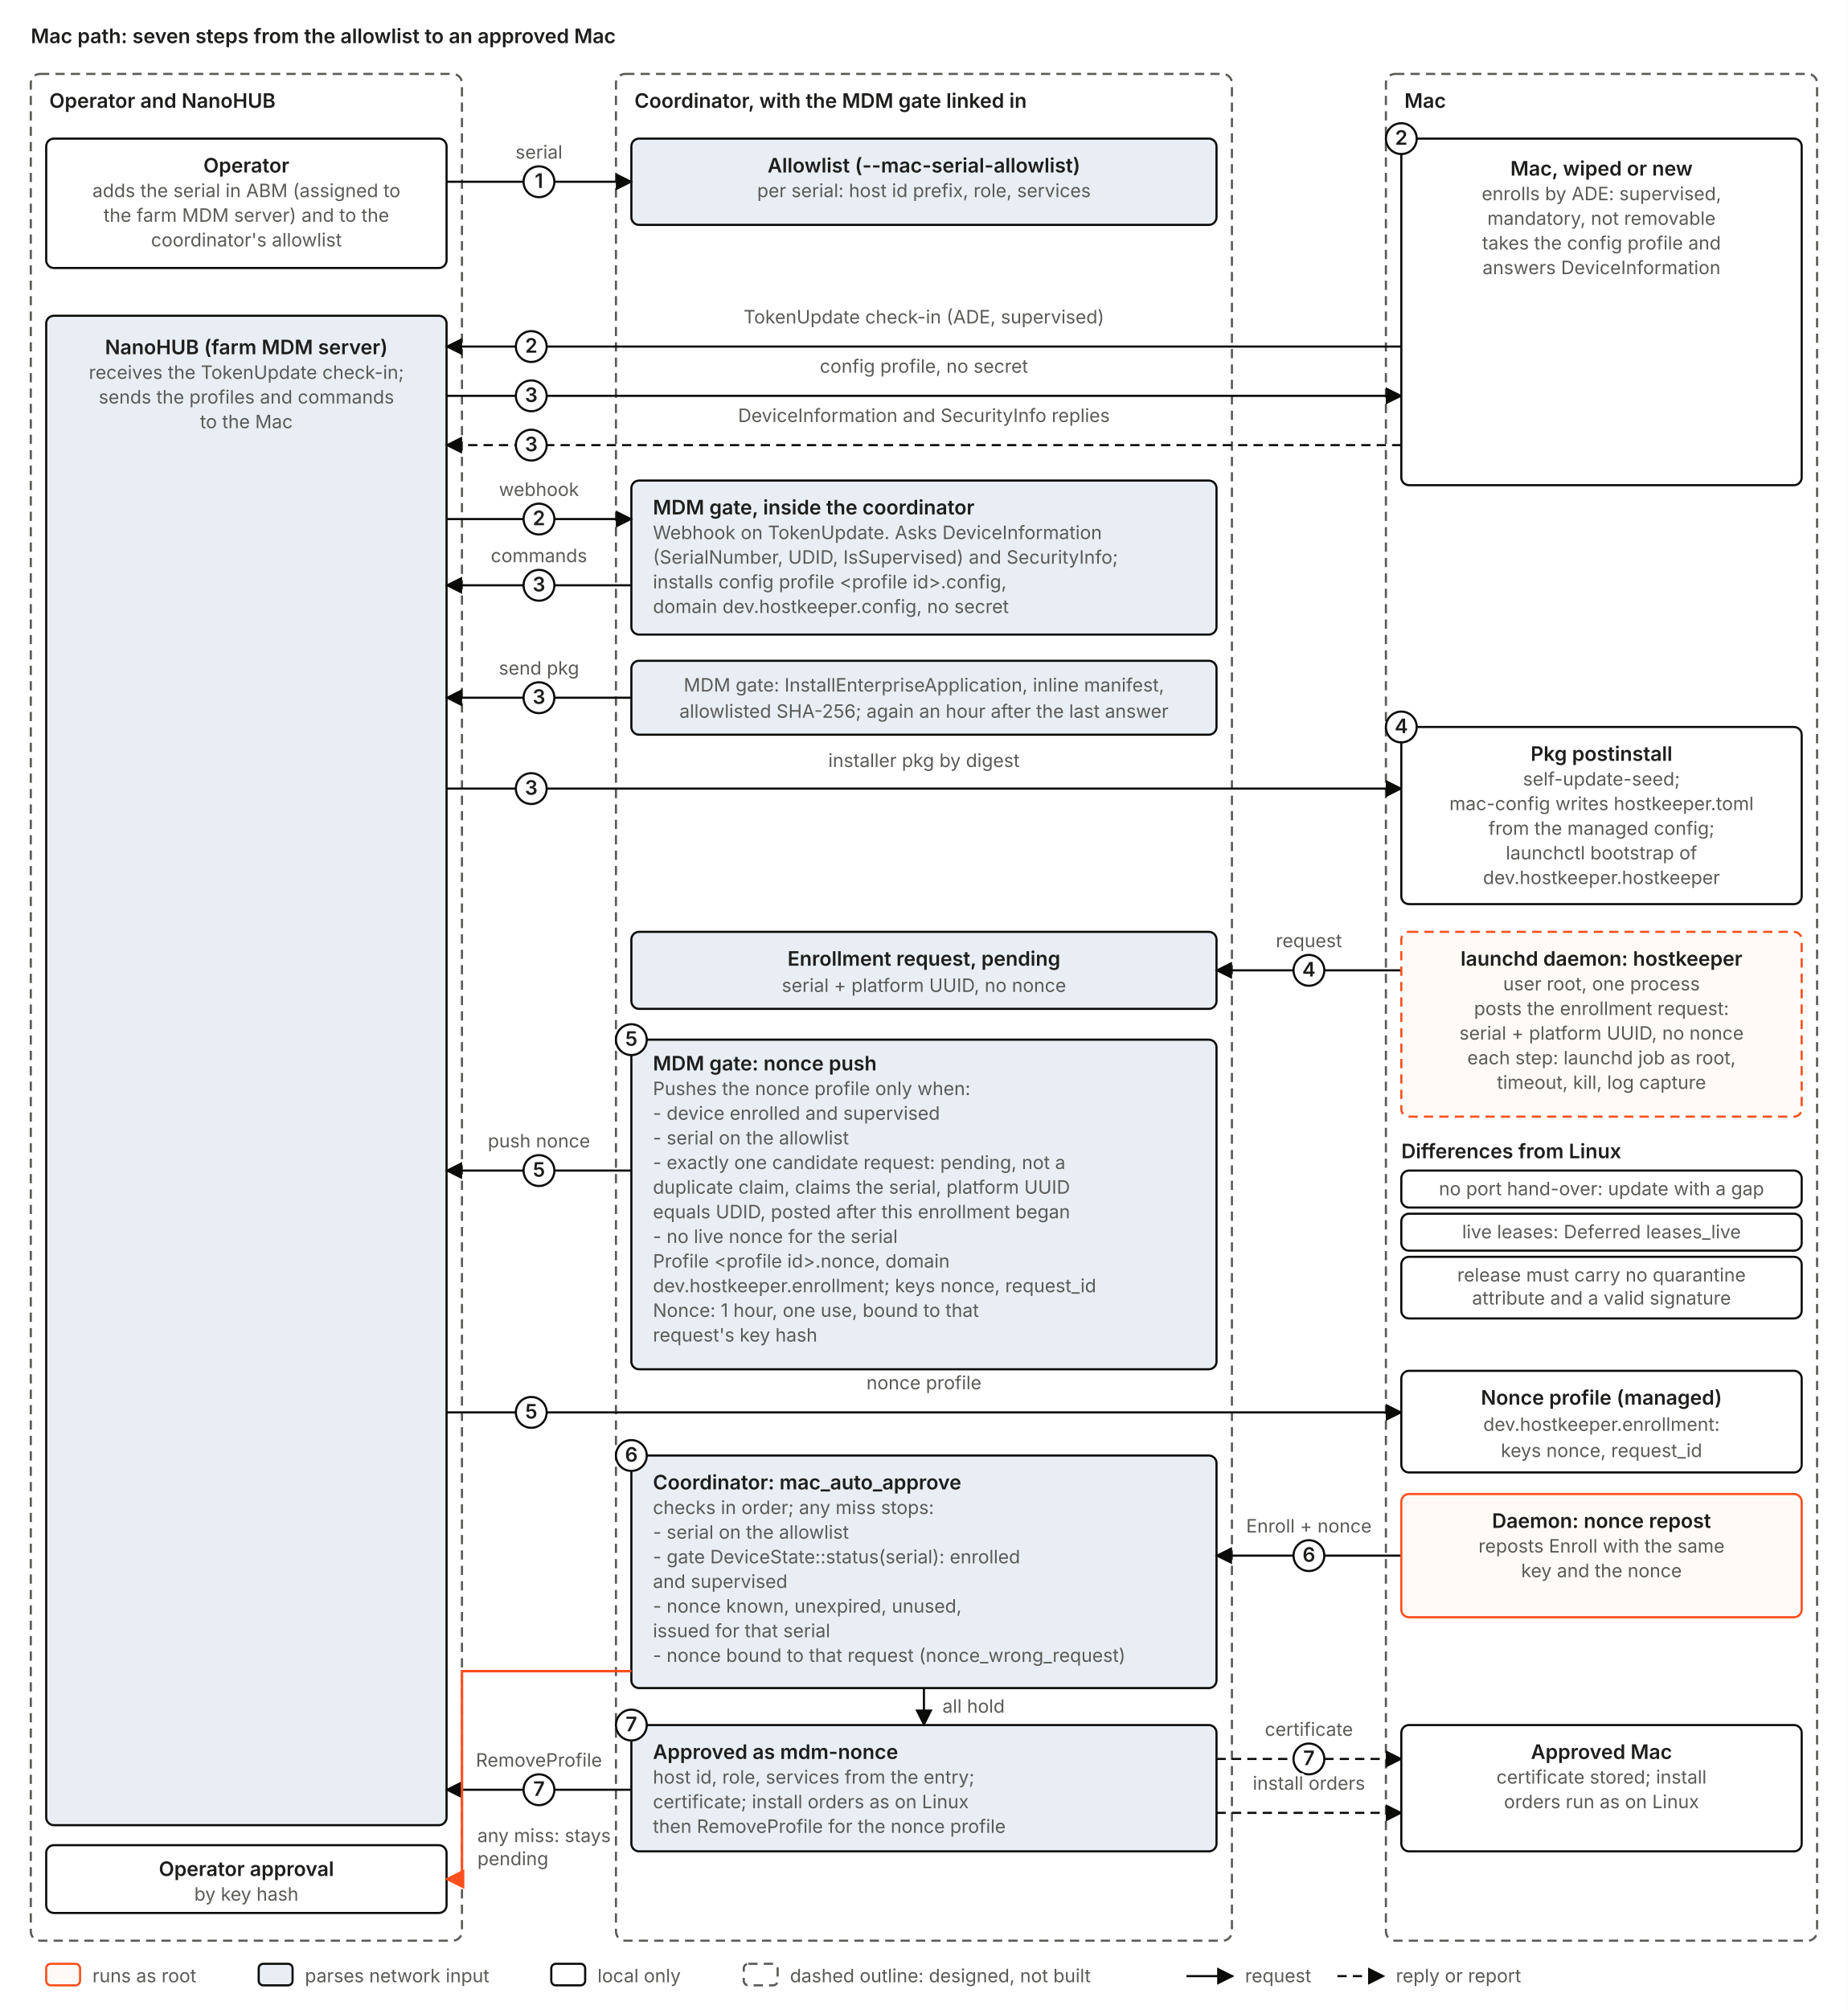
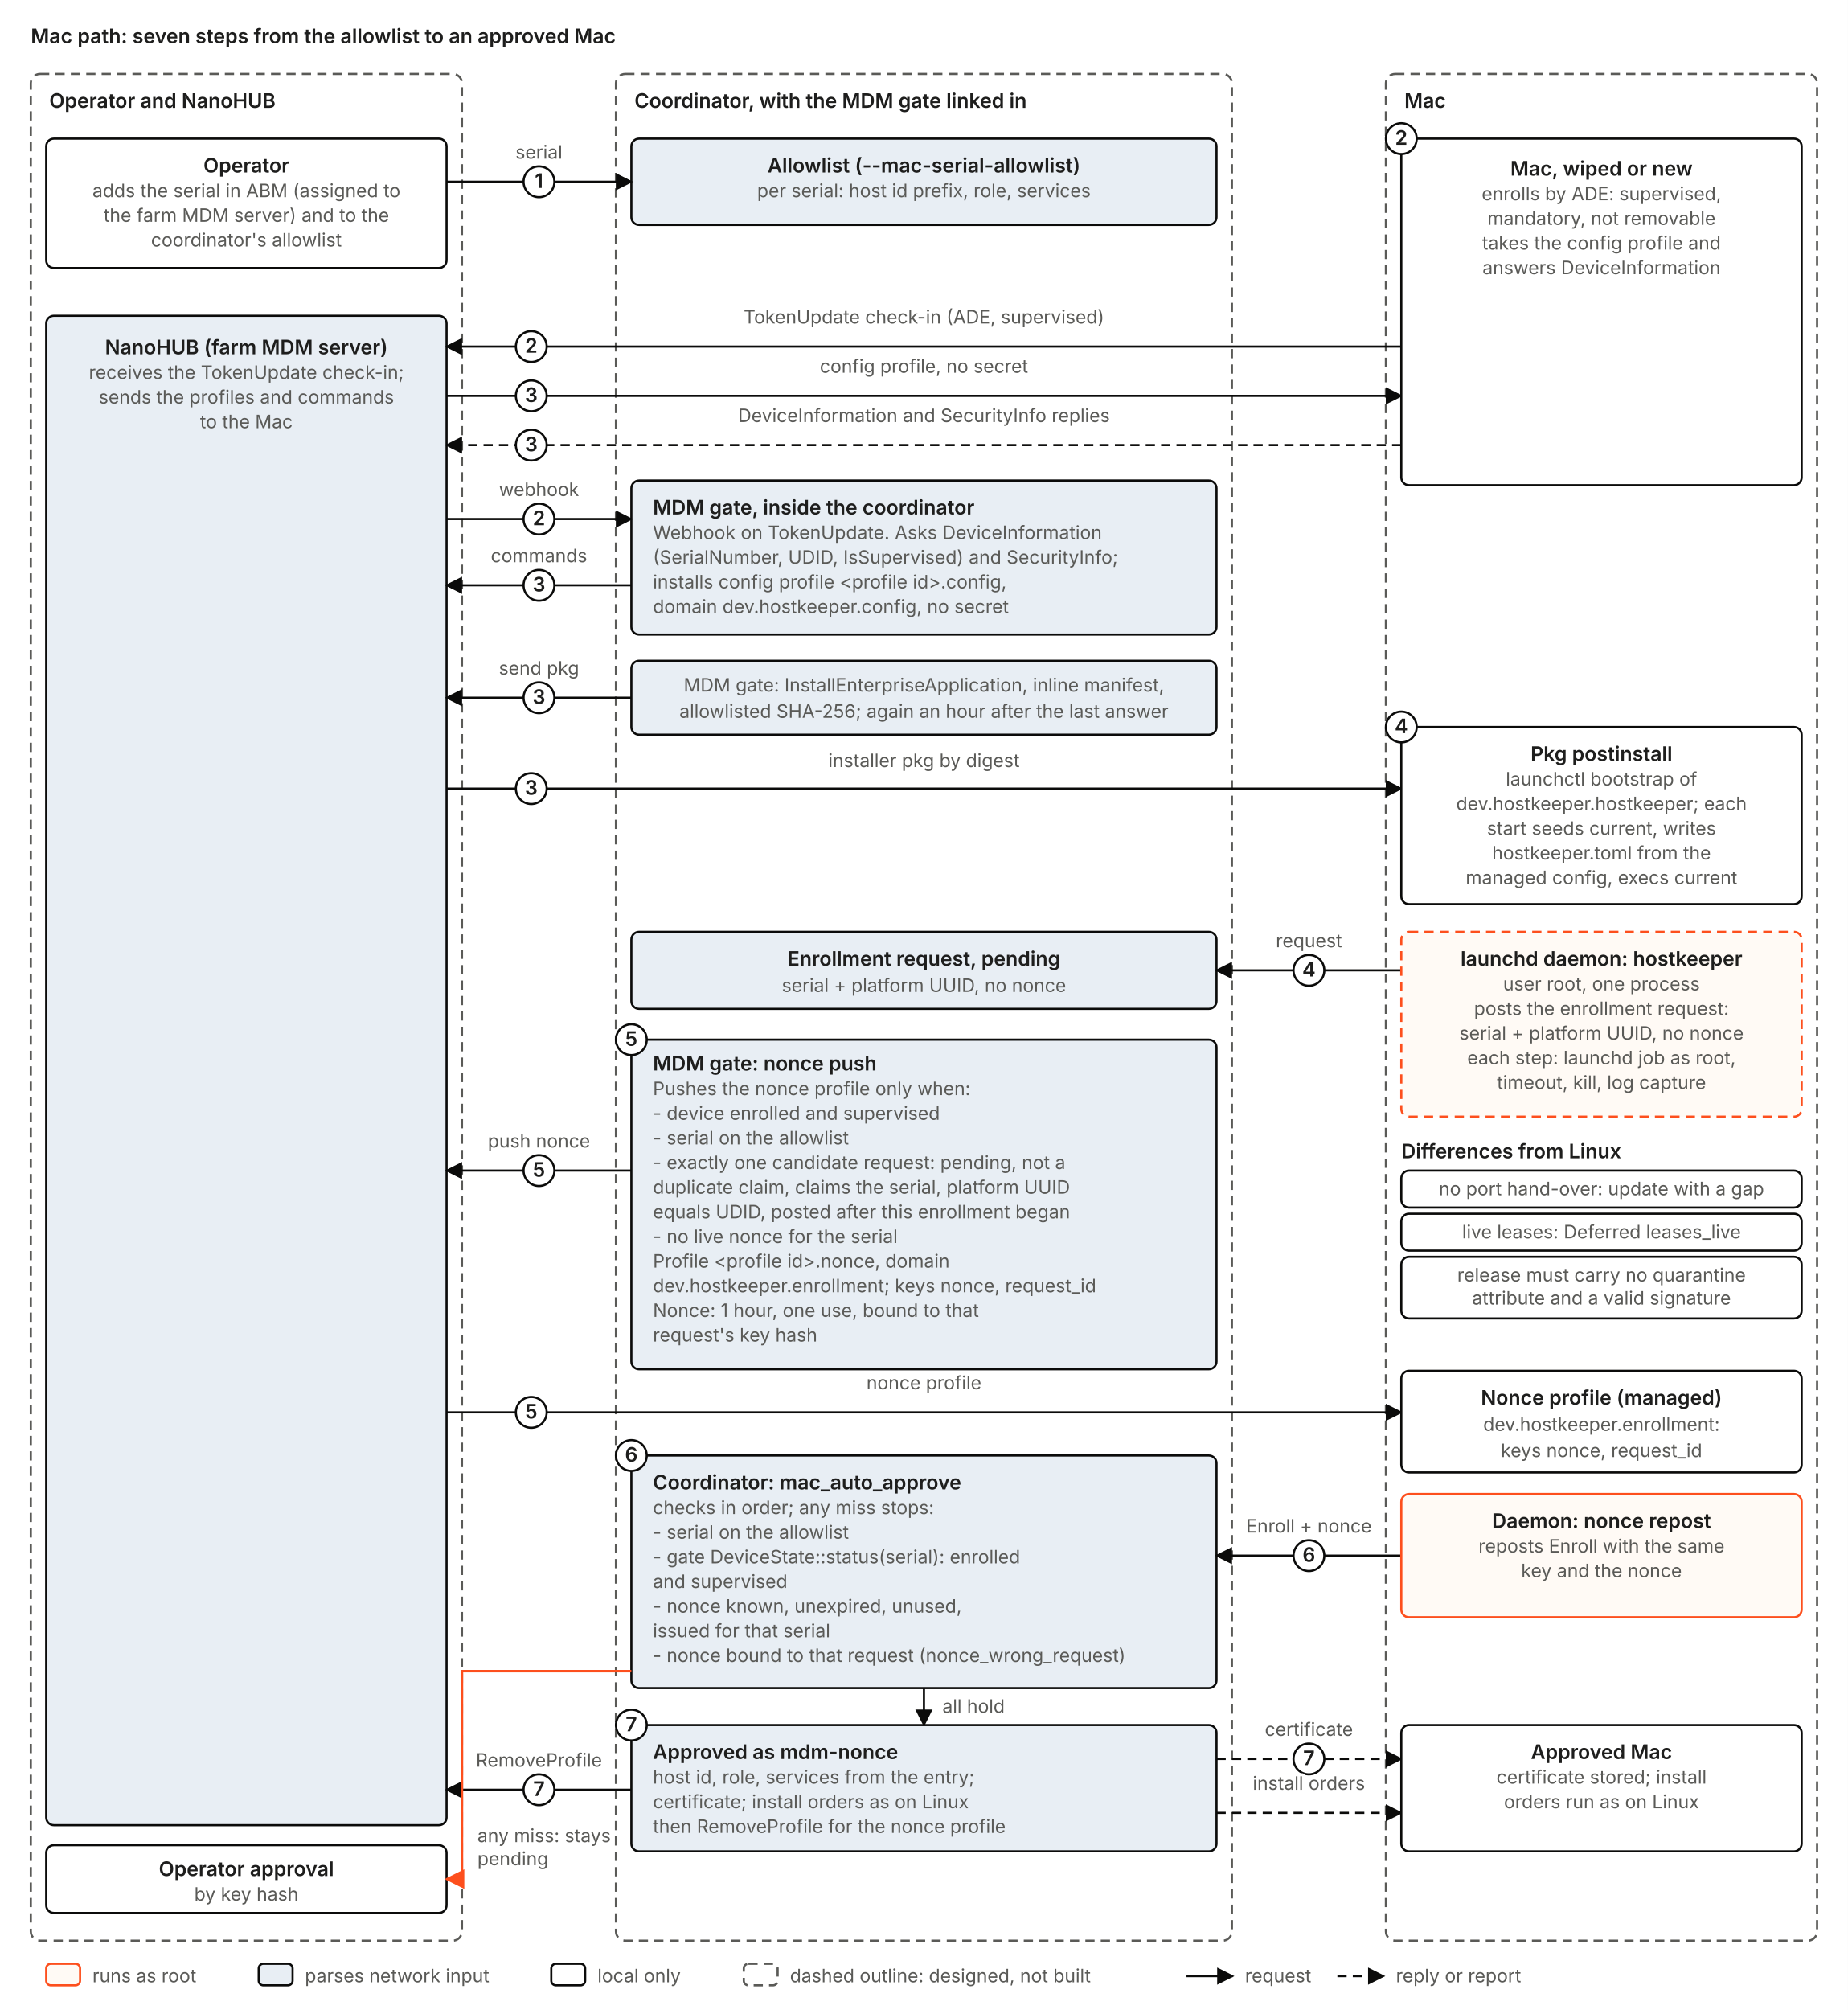
<svg xmlns="http://www.w3.org/2000/svg" viewBox="0 0 1200 1305" width="1200" height="1305" role="img" aria-label="Mac path in seven steps: the operator allowlists the serial, the Mac enrolls by ADE, the gate in the coordinator installs the config profile, the pkg starts the daemon which posts an enrollment request, the gate pushes a one-time nonce profile bound to that request only when every condition holds, the daemon reposts with the nonce, and the coordinator auto-approves; any miss leaves the request pending for an operator.">
  <defs>
    <marker id="mac-path-ak" viewBox="0 0 10 10" refX="9" refY="5" markerWidth="8" markerHeight="8" orient="auto-start-reverse">
      <path d="M0,0 L10,5 L0,10 z" fill="#0B0B0A" />
    </marker>
    <marker id="mac-path-ao" viewBox="0 0 10 10" refX="9" refY="5" markerWidth="8" markerHeight="8" orient="auto-start-reverse">
      <path d="M0,0 L10,5 L0,10 z" fill="#FD4F1D" />
    </marker>
  </defs>
  <style>
.box{fill:#FFFFFF;stroke:#0B0B0A;stroke-width:1.4}
.box-b{fill:#E8EEF4;stroke:#0B0B0A;stroke-width:1.4}
.box-o{fill:#FFFAF5;stroke:#FD4F1D;stroke-width:1.4}
.box-t{fill:none;stroke:#FD4F1D;stroke-width:2}
.box-p{fill:none;stroke:#5A5A57;stroke-width:1.4;stroke-dasharray:6 4}
.dash{stroke-dasharray:6 4}
.tb{stroke:#FD4F1D;fill:none;stroke-width:2.2;stroke-dasharray:8 5}
.ln{stroke:#0B0B0A;fill:none;stroke-width:1.4}
.ln-d{stroke:#0B0B0A;fill:none;stroke-width:1.4;stroke-dasharray:6 4}
.ln-o{stroke:#FD4F1D;fill:none;stroke-width:1.6}
.ln-od{stroke:#FD4F1D;fill:none;stroke-width:1.6;stroke-dasharray:6 4}
.life{stroke:#5A5A57;stroke-width:1;stroke-dasharray:2 4}
text{fill:#1E1E1D;font-family:system-ui,-apple-system,'Segoe UI',sans-serif;font-size:13px}
.b{font-weight:600}
.t-m{fill:#5A5A57;font-size:12px}
.lbl{paint-order:stroke;stroke:#FFFFFF;stroke-width:4px;stroke-linejoin:round}
</style>
  <rect x="0" y="0" width="1200" height="1305" fill="#FFFFFF" />
  <text x="20" y="28" class="b" font-size="16" text-anchor="start">Mac path: seven steps from the allowlist to an approved Mac</text>
  <rect x="20" y="48" width="280" height="1212" rx="6" class="box-p" />
  <text x="32" y="70" class="b" text-anchor="start">Operator and NanoHUB</text>
  <rect x="400" y="48" width="400" height="1212" rx="6" class="box-p" />
  <text x="412" y="70" class="b" text-anchor="start">Coordinator, with the MDM gate linked in</text>
  <rect x="900" y="48" width="280" height="1212" rx="6" class="box-p" />
  <text x="912" y="70" class="b" text-anchor="start">Mac</text>
  <rect x="30" y="90" width="260" height="84" rx="5" class="box" />
  <text x="160" y="112" class="b" text-anchor="middle">Operator</text>
  <text x="160" y="128" class="t-m" text-anchor="middle">adds the serial in ABM (assigned to</text>
  <text x="160" y="144" class="t-m" text-anchor="middle">the farm MDM server) and to the</text>
  <text x="160" y="160" class="t-m" text-anchor="middle">coordinator's allowlist</text>
  <rect x="30" y="205" width="260" height="980" rx="5" class="box-b" />
  <text x="160" y="230" class="b" text-anchor="middle">NanoHUB (farm MDM server)</text>
  <text x="160" y="246" class="t-m" text-anchor="middle">receives the TokenUpdate check-in;</text>
  <text x="160" y="262" class="t-m" text-anchor="middle">sends the profiles and commands</text>
  <text x="160" y="278" class="t-m" text-anchor="middle">to the Mac</text>
  <rect x="30" y="1198" width="260" height="44" rx="5" class="box" />
  <text x="160" y="1218" class="b" text-anchor="middle">Operator approval</text>
  <text x="160" y="1234" class="t-m" text-anchor="middle">by key hash</text>
  <rect x="410" y="90" width="380" height="56" rx="5" class="box-b" />
  <text x="600" y="112" class="b" text-anchor="middle">Allowlist (--mac-serial-allowlist)</text>
  <text x="600" y="128" class="t-m" text-anchor="middle">per serial: host id prefix, role, services</text>
  <path d="M290,118 L410,118" class="ln" marker-end="url(#mac-path-ak)" />
  <text x="350" y="103" class="t-m lbl" text-anchor="middle">serial</text>
  <circle cx="350" cy="118" r="10" fill="#FFFFFF" stroke="#0B0B0A" stroke-width="1.4" />
  <text x="350" y="122" class="b" font-size="12" text-anchor="middle">1</text>
  <path d="M910,225 L290,225" class="ln" marker-end="url(#mac-path-ak)" />
  <text x="600" y="210" class="t-m lbl" text-anchor="middle">TokenUpdate check-in (ADE, supervised)</text>
  <circle cx="345" cy="225" r="10" fill="#FFFFFF" stroke="#0B0B0A" stroke-width="1.4" />
  <text x="345" y="229" class="b" font-size="12" text-anchor="middle">2</text>
  <path d="M290,257 L910,257" class="ln" marker-end="url(#mac-path-ak)" />
  <text x="600" y="242" class="t-m lbl" text-anchor="middle">config profile, no secret</text>
  <circle cx="345" cy="257" r="10" fill="#FFFFFF" stroke="#0B0B0A" stroke-width="1.4" />
  <text x="345" y="261" class="b" font-size="12" text-anchor="middle">3</text>
  <path d="M910,289 L290,289" class="ln-d" marker-end="url(#mac-path-ak)" />
  <text x="600" y="274" class="t-m lbl" text-anchor="middle">DeviceInformation and SecurityInfo replies</text>
  <circle cx="345" cy="289" r="10" fill="#FFFFFF" stroke="#0B0B0A" stroke-width="1.4" />
  <text x="345" y="293" class="b" font-size="12" text-anchor="middle">3</text>
  <rect x="410" y="312" width="380" height="100" rx="5" class="box-b" />
  <text x="424" y="334" class="b" text-anchor="start">MDM gate, inside the coordinator</text>
  <text x="424" y="350" class="t-m" text-anchor="start">Webhook on TokenUpdate. Asks DeviceInformation</text>
  <text x="424" y="366" class="t-m" text-anchor="start">(SerialNumber, UDID, IsSupervised) and SecurityInfo;</text>
  <text x="424" y="382" class="t-m" text-anchor="start">installs config profile &lt;profile id&gt;.config,</text>
  <text x="424" y="398" class="t-m" text-anchor="start">domain dev.hostkeeper.config, no secret</text>
  <path d="M290,337 L410,337" class="ln" marker-end="url(#mac-path-ak)" />
  <text x="350" y="322" class="t-m lbl" text-anchor="middle">webhook</text>
  <circle cx="350" cy="337" r="10" fill="#FFFFFF" stroke="#0B0B0A" stroke-width="1.4" />
  <text x="350" y="341" class="b" font-size="12" text-anchor="middle">2</text>
  <path d="M410,380 L290,380" class="ln" marker-end="url(#mac-path-ak)" />
  <text x="350" y="365" class="t-m lbl" text-anchor="middle">commands</text>
  <circle cx="350" cy="380" r="10" fill="#FFFFFF" stroke="#0B0B0A" stroke-width="1.4" />
  <text x="350" y="384" class="b" font-size="12" text-anchor="middle">3</text>
  <rect x="410" y="429" width="380" height="48" rx="5" class="box-b" />
  <text x="600" y="449" class="t-m" text-anchor="middle">MDM gate: InstallEnterpriseApplication, inline manifest,</text>
  <text x="600" y="466" class="t-m" text-anchor="middle">allowlisted SHA-256; again an hour after the last answer</text>
  <path d="M410,453 L290,453" class="ln" marker-end="url(#mac-path-ak)" />
  <text x="350" y="438" class="t-m lbl" text-anchor="middle">send pkg</text>
  <circle cx="350" cy="453" r="10" fill="#FFFFFF" stroke="#0B0B0A" stroke-width="1.4" />
  <text x="350" y="457" class="b" font-size="12" text-anchor="middle">3</text>
  <path d="M290,512 L910,512" class="ln" marker-end="url(#mac-path-ak)" />
  <text x="600" y="498" class="t-m lbl" text-anchor="middle">installer pkg by digest</text>
  <circle cx="345" cy="512" r="10" fill="#FFFFFF" stroke="#0B0B0A" stroke-width="1.4" />
  <text x="345" y="516" class="b" font-size="12" text-anchor="middle">3</text>
  <rect x="410" y="605" width="380" height="50" rx="5" class="box-b" />
  <text x="600" y="627" class="b" text-anchor="middle">Enrollment request, pending</text>
  <text x="600" y="644" class="t-m" text-anchor="middle">serial + platform UUID, no nonce</text>
  <path d="M910,630 L790,630" class="ln" marker-end="url(#mac-path-ak)" />
  <text x="850" y="615" class="t-m lbl" text-anchor="middle">request</text>
  <circle cx="850" cy="630" r="10" fill="#FFFFFF" stroke="#0B0B0A" stroke-width="1.4" />
  <text x="850" y="634" class="b" font-size="12" text-anchor="middle">4</text>
  <rect x="410" y="675" width="380" height="214" rx="5" class="box-b" />
  <text x="424" y="695" class="b" text-anchor="start">MDM gate: nonce push</text>
  <text x="424" y="711" class="t-m" text-anchor="start">Pushes the nonce profile only when:</text>
  <text x="424" y="727" class="t-m" text-anchor="start">- device enrolled and supervised</text>
  <text x="424" y="743" class="t-m" text-anchor="start">- serial on the allowlist</text>
  <text x="424" y="759" class="t-m" text-anchor="start">- exactly one candidate request: pending, not a</text>
  <text x="424" y="775" class="t-m" text-anchor="start">  duplicate claim, claims the serial, platform UUID</text>
  <text x="424" y="791" class="t-m" text-anchor="start">  equals UDID, posted after this enrollment began</text>
  <text x="424" y="807" class="t-m" text-anchor="start">- no live nonce for the serial</text>
  <text x="424" y="823" class="t-m" text-anchor="start">Profile &lt;profile id&gt;.nonce, domain</text>
  <text x="424" y="839" class="t-m" text-anchor="start">dev.hostkeeper.enrollment; keys nonce, request_id</text>
  <text x="424" y="855" class="t-m" text-anchor="start">Nonce: 1 hour, one use, bound to that</text>
  <text x="424" y="871" class="t-m" text-anchor="start">request's key hash</text>
  <circle cx="410" cy="675" r="10" fill="#FFFFFF" stroke="#0B0B0A" stroke-width="1.4" />
  <text x="410" y="679" class="b" font-size="12" text-anchor="middle">5</text>
  <path d="M410,760 L290,760" class="ln" marker-end="url(#mac-path-ak)" />
  <text x="350" y="745" class="t-m lbl" text-anchor="middle">push nonce</text>
  <circle cx="350" cy="760" r="10" fill="#FFFFFF" stroke="#0B0B0A" stroke-width="1.4" />
  <text x="350" y="764" class="b" font-size="12" text-anchor="middle">5</text>
  <path d="M290,917 L910,917" class="ln" marker-end="url(#mac-path-ak)" />
  <text x="600" y="902" class="t-m lbl" text-anchor="middle">nonce profile</text>
  <circle cx="345" cy="917" r="10" fill="#FFFFFF" stroke="#0B0B0A" stroke-width="1.4" />
  <text x="345" y="921" class="b" font-size="12" text-anchor="middle">5</text>
  <rect x="410" y="945" width="380" height="151" rx="5" class="box-b" />
  <circle cx="410" cy="945" r="10" fill="#FFFFFF" stroke="#0B0B0A" stroke-width="1.4" />
  <text x="410" y="949" class="b" font-size="12" text-anchor="middle">6</text>
  <text x="424" y="967" class="b" text-anchor="start">Coordinator: mac_auto_approve</text>
  <text x="424" y="983" class="t-m" text-anchor="start">checks in order; any miss stops:</text>
  <text x="424" y="999" class="t-m" text-anchor="start">- serial on the allowlist</text>
  <text x="424" y="1015" class="t-m" text-anchor="start">- gate DeviceState::status(serial): enrolled</text>
  <text x="424" y="1031" class="t-m" text-anchor="start">  and supervised</text>
  <text x="424" y="1047" class="t-m" text-anchor="start">- nonce known, unexpired, unused,</text>
  <text x="424" y="1063" class="t-m" text-anchor="start">  issued for that serial</text>
  <text x="424" y="1079" class="t-m" text-anchor="start">- nonce bound to that request (nonce_wrong_request)</text>
  <path d="M910,1010 L790,1010" class="ln" marker-end="url(#mac-path-ak)" />
  <text x="850" y="995" class="t-m lbl" text-anchor="middle">Enroll + nonce</text>
  <circle cx="850" cy="1010" r="10" fill="#FFFFFF" stroke="#0B0B0A" stroke-width="1.4" />
  <text x="850" y="1014" class="b" font-size="12" text-anchor="middle">6</text>
  <rect x="410" y="1120" width="380" height="82" rx="5" class="box-b" />
  <circle cx="410" cy="1120" r="10" fill="#FFFFFF" stroke="#0B0B0A" stroke-width="1.4" />
  <text x="410" y="1124" class="b" font-size="12" text-anchor="middle">7</text>
  <text x="424" y="1142" class="b" text-anchor="start">Approved as mdm-nonce</text>
  <text x="424" y="1158" class="t-m" text-anchor="start">host id, role, services from the entry;</text>
  <text x="424" y="1174" class="t-m" text-anchor="start">certificate; install orders as on Linux</text>
  <text x="424" y="1190" class="t-m" text-anchor="start">then RemoveProfile for the nonce profile</text>
  <path d="M600,1096 L600,1120" class="ln" marker-end="url(#mac-path-ak)" />
  <text x="612" y="1112" class="t-m lbl" text-anchor="start">all hold</text>
  <path d="M410,1162 L290,1162" class="ln" marker-end="url(#mac-path-ak)" />
  <text x="350" y="1147" class="t-m lbl" text-anchor="middle">RemoveProfile</text>
  <circle cx="350" cy="1162" r="10" fill="#FFFFFF" stroke="#0B0B0A" stroke-width="1.4" />
  <text x="350" y="1166" class="b" font-size="12" text-anchor="middle">7</text>
  <path d="M790,1142 L910,1142" class="ln-d" marker-end="url(#mac-path-ak)" />
  <text x="850" y="1127" class="t-m lbl" text-anchor="middle">certificate</text>
  <circle cx="850" cy="1142" r="10" fill="#FFFFFF" stroke="#0B0B0A" stroke-width="1.4" />
  <text x="850" y="1146" class="b" font-size="12" text-anchor="middle">7</text>
  <path d="M790,1177 L910,1177" class="ln-d" marker-end="url(#mac-path-ak)" />
  <text x="850" y="1162" class="t-m lbl" text-anchor="middle">install orders</text>
  <path d="M410,1085 L300,1085 L300,1220 L290,1220" class="ln-o" marker-end="url(#mac-path-ao)" />
  <text x="310" y="1196" class="t-m lbl" text-anchor="start">any miss: stays</text>
  <text x="310" y="1211" class="t-m lbl" text-anchor="start">pending</text>
  <rect x="910" y="90" width="260" height="225" rx="5" class="box" />
  <circle cx="910" cy="90" r="10" fill="#FFFFFF" stroke="#0B0B0A" stroke-width="1.4" />
  <text x="910" y="94" class="b" font-size="12" text-anchor="middle">2</text>
  <text x="1040" y="114" class="b" text-anchor="middle">Mac, wiped or new</text>
  <text x="1040" y="130" class="t-m" text-anchor="middle">enrolls by ADE: supervised,</text>
  <text x="1040" y="146" class="t-m" text-anchor="middle">mandatory, not removable</text>
  <text x="1040" y="162" class="t-m" text-anchor="middle">takes the config profile and</text>
  <text x="1040" y="178" class="t-m" text-anchor="middle">answers DeviceInformation</text>
  <rect x="910" y="472" width="260" height="115" rx="5" class="box" />
  <circle cx="910" cy="472" r="10" fill="#FFFFFF" stroke="#0B0B0A" stroke-width="1.4" />
  <text x="910" y="476" class="b" font-size="12" text-anchor="middle">4</text>
  <text x="1040" y="494" class="b" text-anchor="middle">Pkg postinstall</text>
-   <text x="1040" y="510" class="t-m" text-anchor="middle">self-update-seed;</text>
-   <text x="1040" y="526" class="t-m" text-anchor="middle">mac-config writes hostkeeper.toml</text>
-   <text x="1040" y="542" class="t-m" text-anchor="middle">from the managed config;</text>
-   <text x="1040" y="558" class="t-m" text-anchor="middle">launchctl bootstrap of</text>
-   <text x="1040" y="574" class="t-m" text-anchor="middle">dev.hostkeeper.hostkeeper</text>
+   <text x="1040" y="510" class="t-m" text-anchor="middle">launchctl bootstrap of</text>
+   <text x="1040" y="526" class="t-m" text-anchor="middle">dev.hostkeeper.hostkeeper; each</text>
+   <text x="1040" y="542" class="t-m" text-anchor="middle">start seeds current, writes</text>
+   <text x="1040" y="558" class="t-m" text-anchor="middle">hostkeeper.toml from the</text>
+   <text x="1040" y="574" class="t-m" text-anchor="middle">managed config, execs current</text>
  <rect x="910" y="605" width="260" height="120" rx="5" class="box-o dash" />
  <text x="1040" y="627" class="b" text-anchor="middle">launchd daemon: hostkeeper</text>
  <text x="1040" y="643" class="t-m" text-anchor="middle">user root, one process</text>
  <text x="1040" y="659" class="t-m" text-anchor="middle">posts the enrollment request:</text>
  <text x="1040" y="675" class="t-m" text-anchor="middle">serial + platform UUID, no nonce</text>
  <text x="1040" y="691" class="t-m" text-anchor="middle">each step: launchd job as root,</text>
  <text x="1040" y="707" class="t-m" text-anchor="middle">timeout, kill, log capture</text>
  <text x="910" y="752" class="b" text-anchor="start">Differences from Linux</text>
  <rect x="910" y="760" width="260" height="24" rx="5" class="box" />
  <text x="1040" y="776" class="t-m" text-anchor="middle">no port hand-over: update with a gap</text>
  <rect x="910" y="788" width="260" height="24" rx="5" class="box" />
  <text x="1040" y="804" class="t-m" text-anchor="middle">live leases: Deferred leases_live</text>
  <rect x="910" y="816" width="260" height="40" rx="5" class="box" />
  <text x="1040" y="832" class="t-m" text-anchor="middle">release must carry no quarantine</text>
  <text x="1040" y="847" class="t-m" text-anchor="middle">attribute and a valid signature</text>
  <rect x="910" y="890" width="260" height="66" rx="5" class="box" />
  <text x="1040" y="912" class="b" text-anchor="middle">Nonce profile (managed)</text>
  <text x="1040" y="929" class="t-m" text-anchor="middle">dev.hostkeeper.enrollment:</text>
  <text x="1040" y="946" class="t-m" text-anchor="middle">keys nonce, request_id</text>
  <rect x="910" y="970" width="260" height="80" rx="5" class="box-o" />
  <text x="1040" y="992" class="b" text-anchor="middle">Daemon: nonce repost</text>
  <text x="1040" y="1008" class="t-m" text-anchor="middle">reposts Enroll with the same</text>
  <text x="1040" y="1024" class="t-m" text-anchor="middle">key and the nonce</text>
  <rect x="910" y="1120" width="260" height="82" rx="5" class="box" />
  <text x="1040" y="1142" class="b" text-anchor="middle">Approved Mac</text>
  <text x="1040" y="1158" class="t-m" text-anchor="middle">certificate stored; install</text>
  <text x="1040" y="1174" class="t-m" text-anchor="middle">orders run as on Linux</text>
  <rect x="30" y="1275" width="22" height="14" rx="3" class="box-o" />
  <text x="60" y="1287" class="t-m" text-anchor="start">runs as root</text>
  <rect x="168.0" y="1275" width="22" height="14" rx="3" class="box-b" />
  <text x="198.0" y="1287" class="t-m" text-anchor="start">parses network input</text>
  <rect x="358.0" y="1275" width="22" height="14" rx="3" class="box" />
  <text x="388.0" y="1287" class="t-m" text-anchor="start">local only</text>
  <rect x="483.0" y="1275" width="22" height="14" rx="3" class="box-p" />
  <text x="513.0" y="1287" class="t-m" text-anchor="start">dashed outline: designed, not built</text>
  <path d="M770.5,1283 L800.5,1283" class="ln" marker-end="url(#mac-path-ak)" />
  <text x="808.5" y="1287" class="t-m" text-anchor="start">request</text>
  <path d="M868.5,1283 L898.5,1283" class="ln-d" marker-end="url(#mac-path-ak)" />
  <text x="906.5" y="1287" class="t-m" text-anchor="start">reply or report</text>
</svg>
